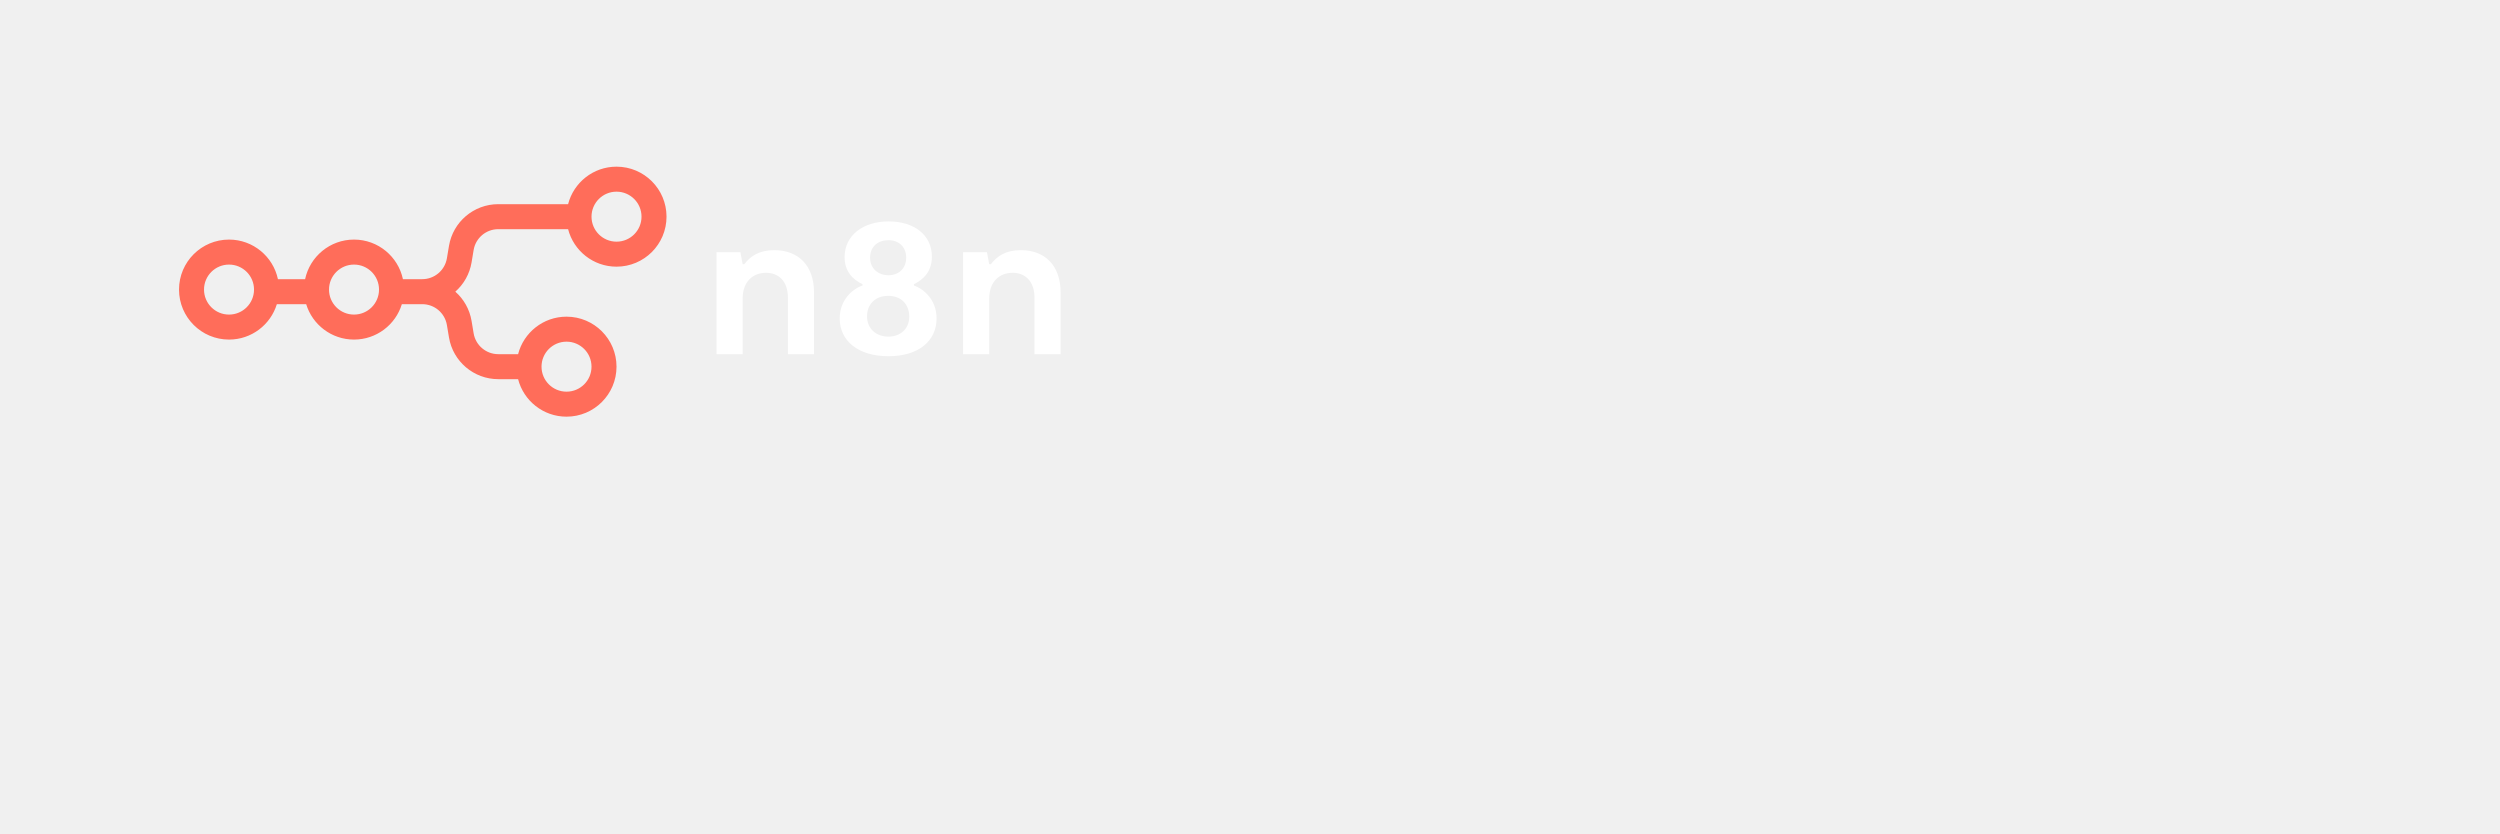
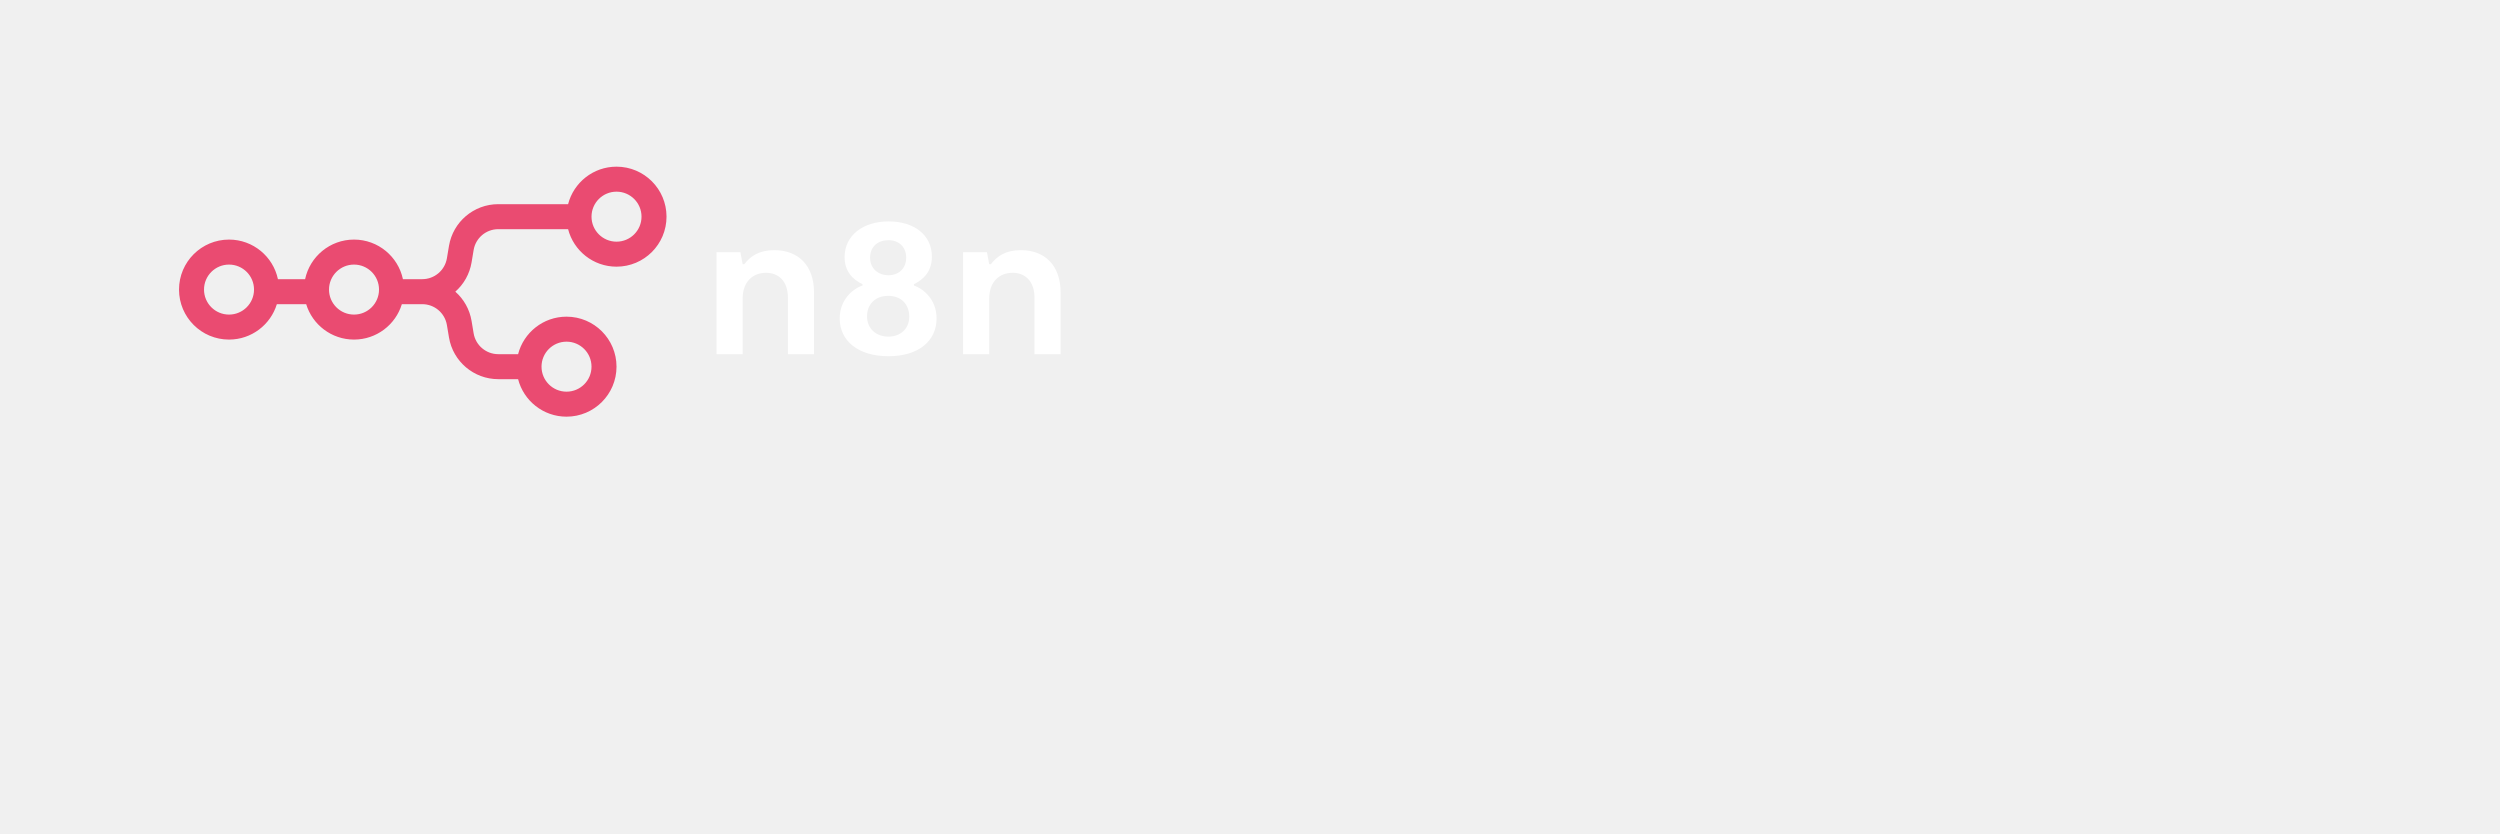
<svg xmlns="http://www.w3.org/2000/svg" width="120" height="40" viewBox="0 0 120 40" fill="none">
  <g transform="translate(8, 8) scale(0.5)">
-     <path class="path-icon" fill="#FF6D5A" fill-rule="evenodd" clip-rule="evenodd" d="M47.986 4.8C47.986 7.451 45.837 9.6 43.185 9.6C40.949 9.6 39.07 8.07 38.537 6H31.835C30.662 6 29.661 6.848 29.468 8.005L29.271 9.189C29.083 10.313 28.515 11.291 27.711 12C28.515 12.709 29.083 13.687 29.271 14.811L29.468 15.995C29.661 17.152 30.662 18 31.835 18H33.737C34.27 15.93 36.149 14.4 38.386 14.4C41.036 14.4 43.185 16.549 43.185 19.2C43.185 21.851 41.036 24 38.386 24C36.149 24 34.27 22.47 33.737 20.4H31.835C29.489 20.4 27.486 18.704 27.101 16.389L26.903 15.205C26.71 14.048 25.709 13.2 24.536 13.2H22.578C21.979 15.168 20.149 16.6 17.985 16.6C15.822 16.6 13.992 15.168 13.393 13.2H10.578C9.979 15.168 8.149 16.6 5.986 16.6C3.335 16.6 1.186 14.451 1.186 11.8C1.186 9.149 3.335 7 5.986 7C8.294 7 10.221 8.629 10.681 10.8H13.29C13.75 8.629 15.678 7 17.985 7C20.294 7 22.221 8.629 22.681 10.8H24.536C25.709 10.8 26.71 9.952 26.903 8.795L27.101 7.611C27.486 5.296 29.489 3.6 31.835 3.6H38.537C39.07 1.53 40.949 0 43.185 0C45.837 0 47.986 2.149 47.986 4.8ZM45.586 4.8C45.586 6.125 44.511 7.2 43.185 7.2C41.86 7.2 40.785 6.125 40.785 4.8C40.785 3.475 41.86 2.4 43.185 2.4C44.511 2.4 45.586 3.475 45.586 4.8ZM5.986 14.2C7.311 14.2 8.386 13.126 8.386 11.8C8.386 10.475 7.311 9.4 5.986 9.4C4.66 9.4 3.586 10.475 3.586 11.8C3.586 13.126 4.66 14.2 5.986 14.2ZM17.985 14.2C19.311 14.2 20.386 13.126 20.386 11.8C20.386 10.475 19.311 9.4 17.985 9.4C16.66 9.4 15.585 10.475 15.585 11.8C15.585 13.126 16.66 14.2 17.985 14.2ZM38.386 21.6C39.711 21.6 40.785 20.526 40.785 19.2C40.785 17.875 39.711 16.8 38.386 16.8C37.06 16.8 35.986 17.875 35.986 19.2C35.986 20.526 37.06 21.6 38.386 21.6Z" />
+     <path class="path-icon" fill="#ea4b71" fill-rule="evenodd" clip-rule="evenodd" d="M47.986 4.8C47.986 7.451 45.837 9.6 43.185 9.6C40.949 9.6 39.07 8.07 38.537 6H31.835C30.662 6 29.661 6.848 29.468 8.005L29.271 9.189C29.083 10.313 28.515 11.291 27.711 12C28.515 12.709 29.083 13.687 29.271 14.811L29.468 15.995C29.661 17.152 30.662 18 31.835 18H33.737C34.27 15.93 36.149 14.4 38.386 14.4C41.036 14.4 43.185 16.549 43.185 19.2C43.185 21.851 41.036 24 38.386 24C36.149 24 34.27 22.47 33.737 20.4H31.835C29.489 20.4 27.486 18.704 27.101 16.389L26.903 15.205C26.71 14.048 25.709 13.2 24.536 13.2H22.578C21.979 15.168 20.149 16.6 17.985 16.6C15.822 16.6 13.992 15.168 13.393 13.2H10.578C9.979 15.168 8.149 16.6 5.986 16.6C3.335 16.6 1.186 14.451 1.186 11.8C1.186 9.149 3.335 7 5.986 7C8.294 7 10.221 8.629 10.681 10.8H13.29C13.75 8.629 15.678 7 17.985 7C20.294 7 22.221 8.629 22.681 10.8H24.536C25.709 10.8 26.71 9.952 26.903 8.795L27.101 7.611C27.486 5.296 29.489 3.6 31.835 3.6H38.537C39.07 1.53 40.949 0 43.185 0C45.837 0 47.986 2.149 47.986 4.8ZM45.586 4.8C45.586 6.125 44.511 7.2 43.185 7.2C41.86 7.2 40.785 6.125 40.785 4.8C40.785 3.475 41.86 2.4 43.185 2.4C44.511 2.4 45.586 3.475 45.586 4.8ZM5.986 14.2C7.311 14.2 8.386 13.126 8.386 11.8C8.386 10.475 7.311 9.4 5.986 9.4C4.66 9.4 3.586 10.475 3.586 11.8C3.586 13.126 4.66 14.2 5.986 14.2ZM17.985 14.2C19.311 14.2 20.386 13.126 20.386 11.8C20.386 10.475 19.311 9.4 17.985 9.4C16.66 9.4 15.585 10.475 15.585 11.8C15.585 13.126 16.66 14.2 17.985 14.2ZM38.386 21.6C39.711 21.6 40.785 20.526 40.785 19.2C40.785 17.875 39.711 16.8 38.386 16.8C37.06 16.8 35.986 17.875 35.986 19.2C35.986 20.526 37.06 21.6 38.386 21.6Z" />
    <path class="path-name" fill="#FFFFFF" fill-rule="evenodd" clip-rule="evenodd" d="M71.738 11.403V11.285C72.6 10.854 73.461 10.11 73.461 8.642C73.461 6.528 71.718 5.255 69.311 5.255C66.843 5.255 65.081 6.606 65.081 8.681C65.081 10.091 65.904 10.854 66.804 11.285V11.403C65.806 11.755 64.611 12.812 64.611 14.574C64.611 16.709 66.374 18.197 69.291 18.197C72.208 18.197 73.911 16.709 73.911 14.574C73.911 12.812 72.737 11.775 71.738 11.403ZM69.291 7.056C70.27 7.056 70.994 7.683 70.994 8.74C70.994 9.797 70.25 10.424 69.291 10.424C68.331 10.424 67.528 9.797 67.528 8.74C67.528 7.663 68.292 7.056 69.291 7.056ZM69.291 16.317C68.155 16.317 67.235 15.593 67.235 14.359C67.235 13.243 67.998 12.401 69.271 12.401C70.524 12.401 71.288 13.223 71.288 14.398C71.288 15.593 70.407 16.317 69.291 16.317ZM52.787 18H55.293V12.694C55.293 10.952 56.35 10.188 57.545 10.188C58.719 10.188 59.64 10.972 59.64 12.577V18H62.146V12.068C62.146 9.503 60.658 8.015 58.328 8.015C56.86 8.015 56.037 8.602 55.45 9.366H55.293L55.078 8.211H52.787V18ZM78.963 18H76.457V8.211H78.748L78.963 9.366H79.12C79.707 8.602 80.53 8.015 81.998 8.015C84.328 8.015 85.816 9.503 85.816 12.068V18H83.31V12.577C83.31 10.972 82.39 10.188 81.215 10.188C80.02 10.188 78.963 10.952 78.963 12.694V18Z" />
  </g>
</svg>
